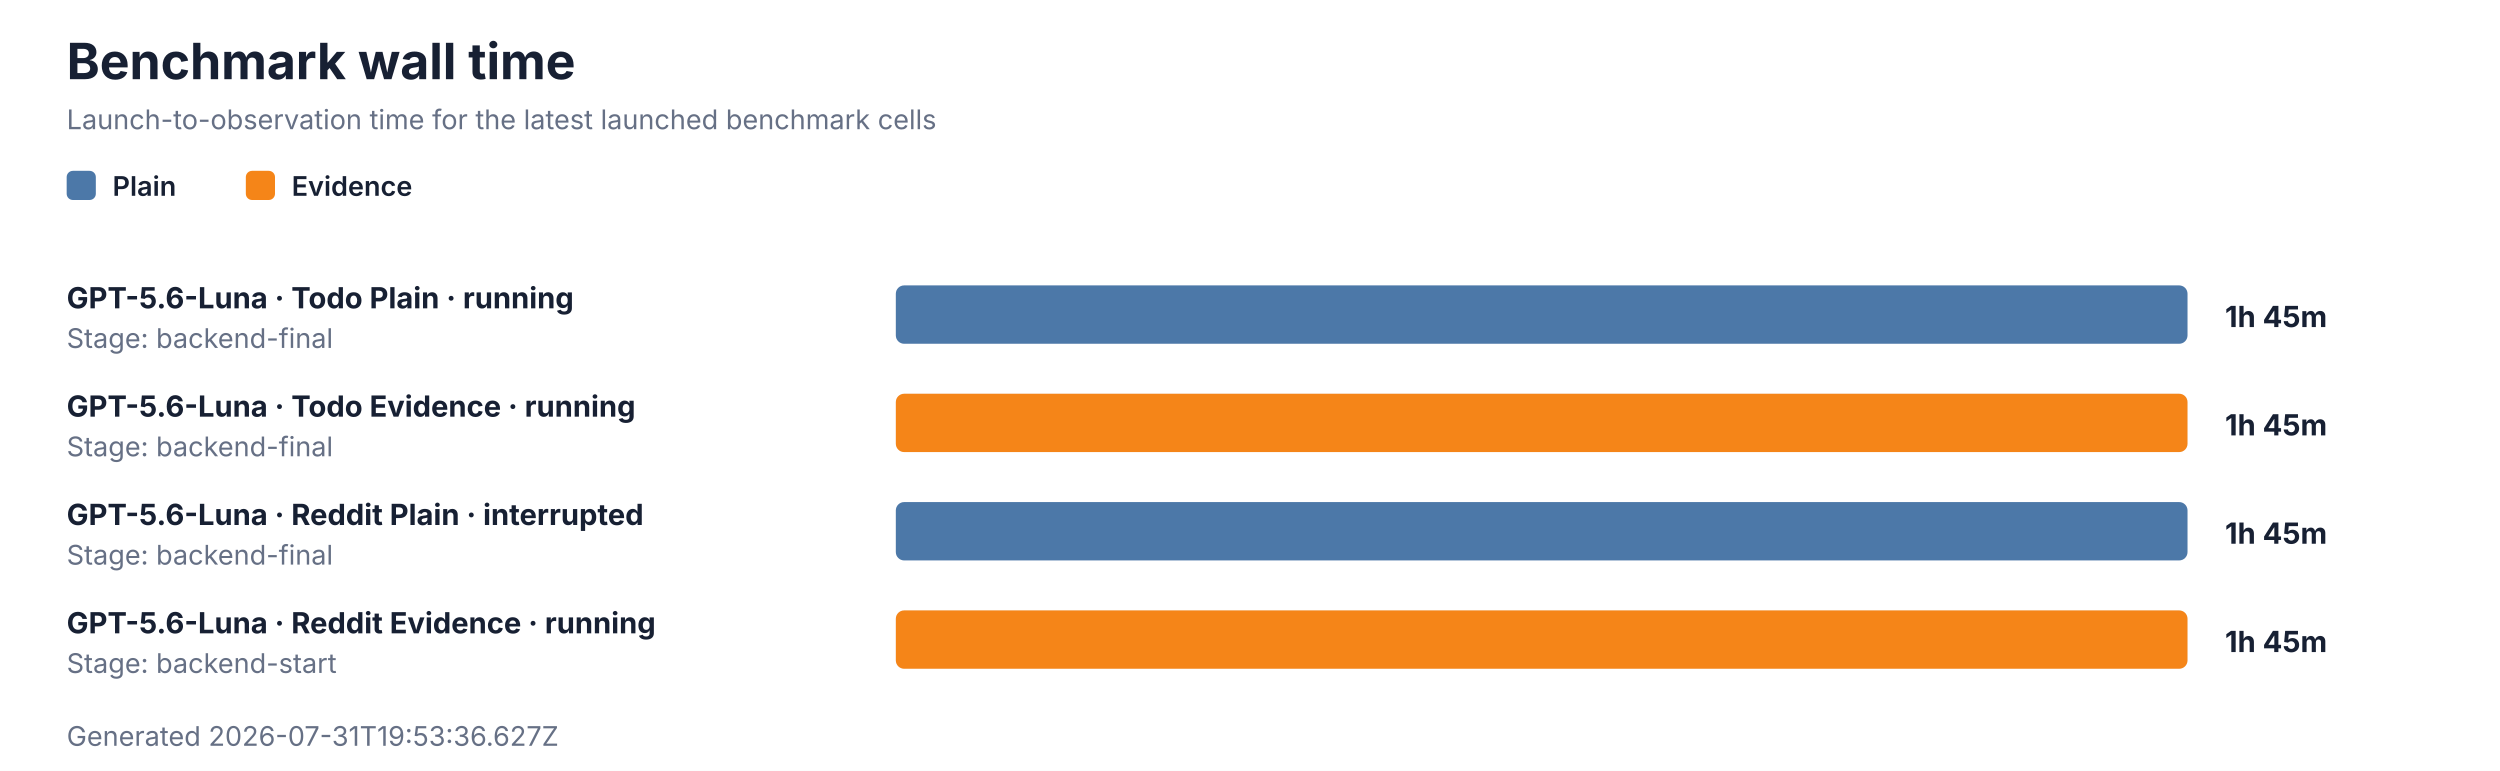
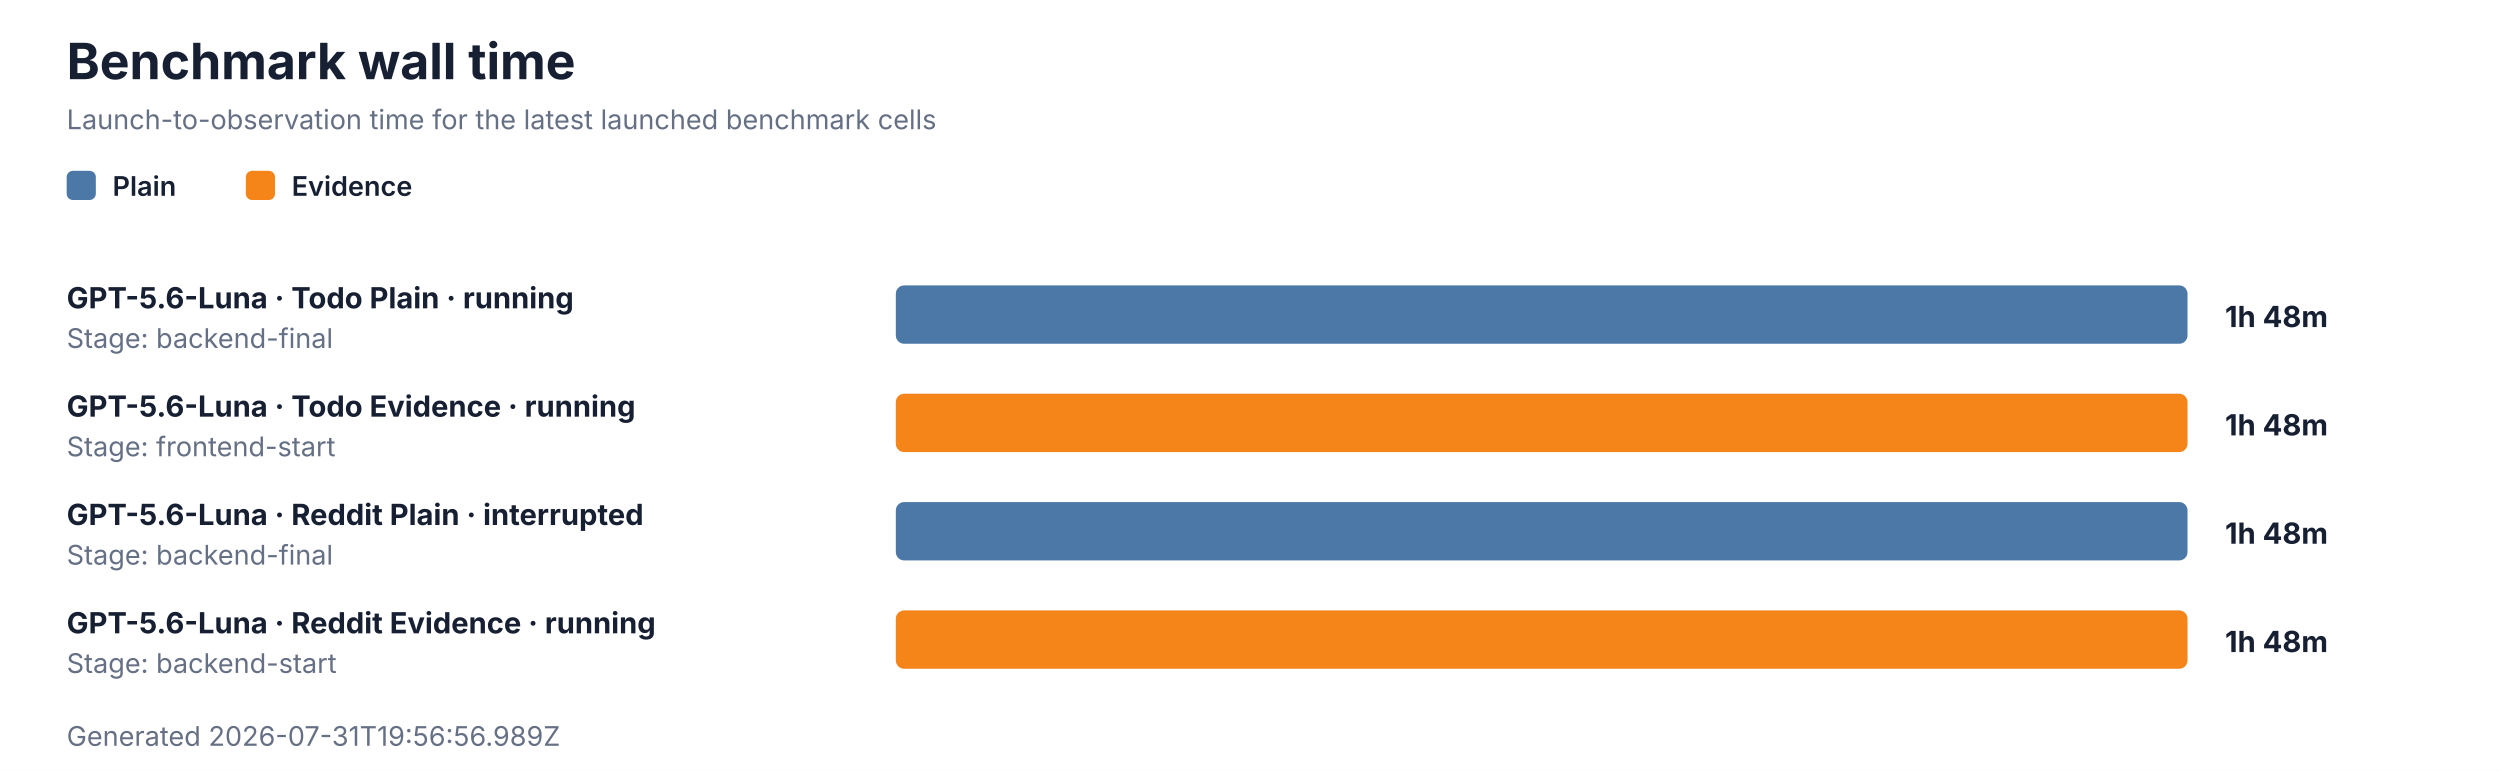
<svg xmlns="http://www.w3.org/2000/svg" role="img" aria-labelledby="title description" viewBox="0 0 1200 370" width="1200" height="370">
  <style>
  text { font-family: Inter, ui-sans-serif, system-ui, -apple-system, BlinkMacSystemFont, 'Segoe UI', sans-serif; fill: #172033; }
  .title { font-size: 24px; font-weight: 700; }
  .subtitle, .stage, .generated { font-size: 13px; fill: #667085; }
  .label { font-size: 14px; font-weight: 650; }
  .value { font-size: 14px; font-weight: 700; }
  .legend { font-size: 13px; font-weight: 600; }
  .empty { font-size: 15px; fill: #667085; }
  .track { fill: #eef1f6; }
</style>
  <rect width="1200" height="370" fill="#ffffff" />
  <text x="32" y="38" class="title">Benchmark wall time</text>
  <text x="32" y="62" class="subtitle">Launch-to-observation time for the latest launched benchmark cells</text>
  <rect x="32" y="82" width="14" height="14" rx="3" fill="#4c78a8" />
  <text x="54" y="94" class="legend">Plain</text>
  <rect x="118" y="82" width="14" height="14" rx="3" fill="#f58518" />
  <text x="140" y="94" class="legend">Evidence</text>
  <text x="32" y="148" class="label">GPT-5.6-Luna · Todo Plain · running</text>
  <text x="32" y="167" class="stage">Stage: backend-final</text>
  <rect x="430" y="137" width="620" height="28" rx="4" class="track" />
  <rect x="430" y="137" width="620" height="28" rx="4" fill="#4c78a8" />
-   <text x="1068" y="157" class="value">1h 45m</text>
+   <text x="1068" y="157" class="value">1h 48m</text>
  <text x="32" y="200" class="label">GPT-5.6-Luna · Todo Evidence · running</text>
-   <text x="32" y="219" class="stage">Stage: backend-final</text>
+   <text x="32" y="219" class="stage">Stage: frontend-start</text>
  <rect x="430" y="189" width="620" height="28" rx="4" class="track" />
  <rect x="430" y="189" width="620" height="28" rx="4" fill="#f58518" />
-   <text x="1068" y="209" class="value">1h 45m</text>
+   <text x="1068" y="209" class="value">1h 48m</text>
  <text x="32" y="252" class="label">GPT-5.6-Luna · Reddit Plain · interrupted</text>
  <text x="32" y="271" class="stage">Stage: backend-final</text>
  <rect x="430" y="241" width="620" height="28" rx="4" class="track" />
  <rect x="430" y="241" width="620" height="28" rx="4" fill="#4c78a8" />
-   <text x="1068" y="261" class="value">1h 45m</text>
+   <text x="1068" y="261" class="value">1h 48m</text>
  <text x="32" y="304" class="label">GPT-5.6-Luna · Reddit Evidence · running</text>
  <text x="32" y="323" class="stage">Stage: backend-start</text>
  <rect x="430" y="293" width="620" height="28" rx="4" class="track" />
  <rect x="430" y="293" width="620" height="28" rx="4" fill="#f58518" />
-   <text x="1068" y="313" class="value">1h 45m</text>
-   <text x="32" y="358" class="generated">Generated 2026-07-31T19:53:36.627Z</text>
+   <text x="1068" y="313" class="value">1h 48m</text>
+   <text x="32" y="358" class="generated">Generated 2026-07-31T19:56:56.989Z</text>
</svg>
